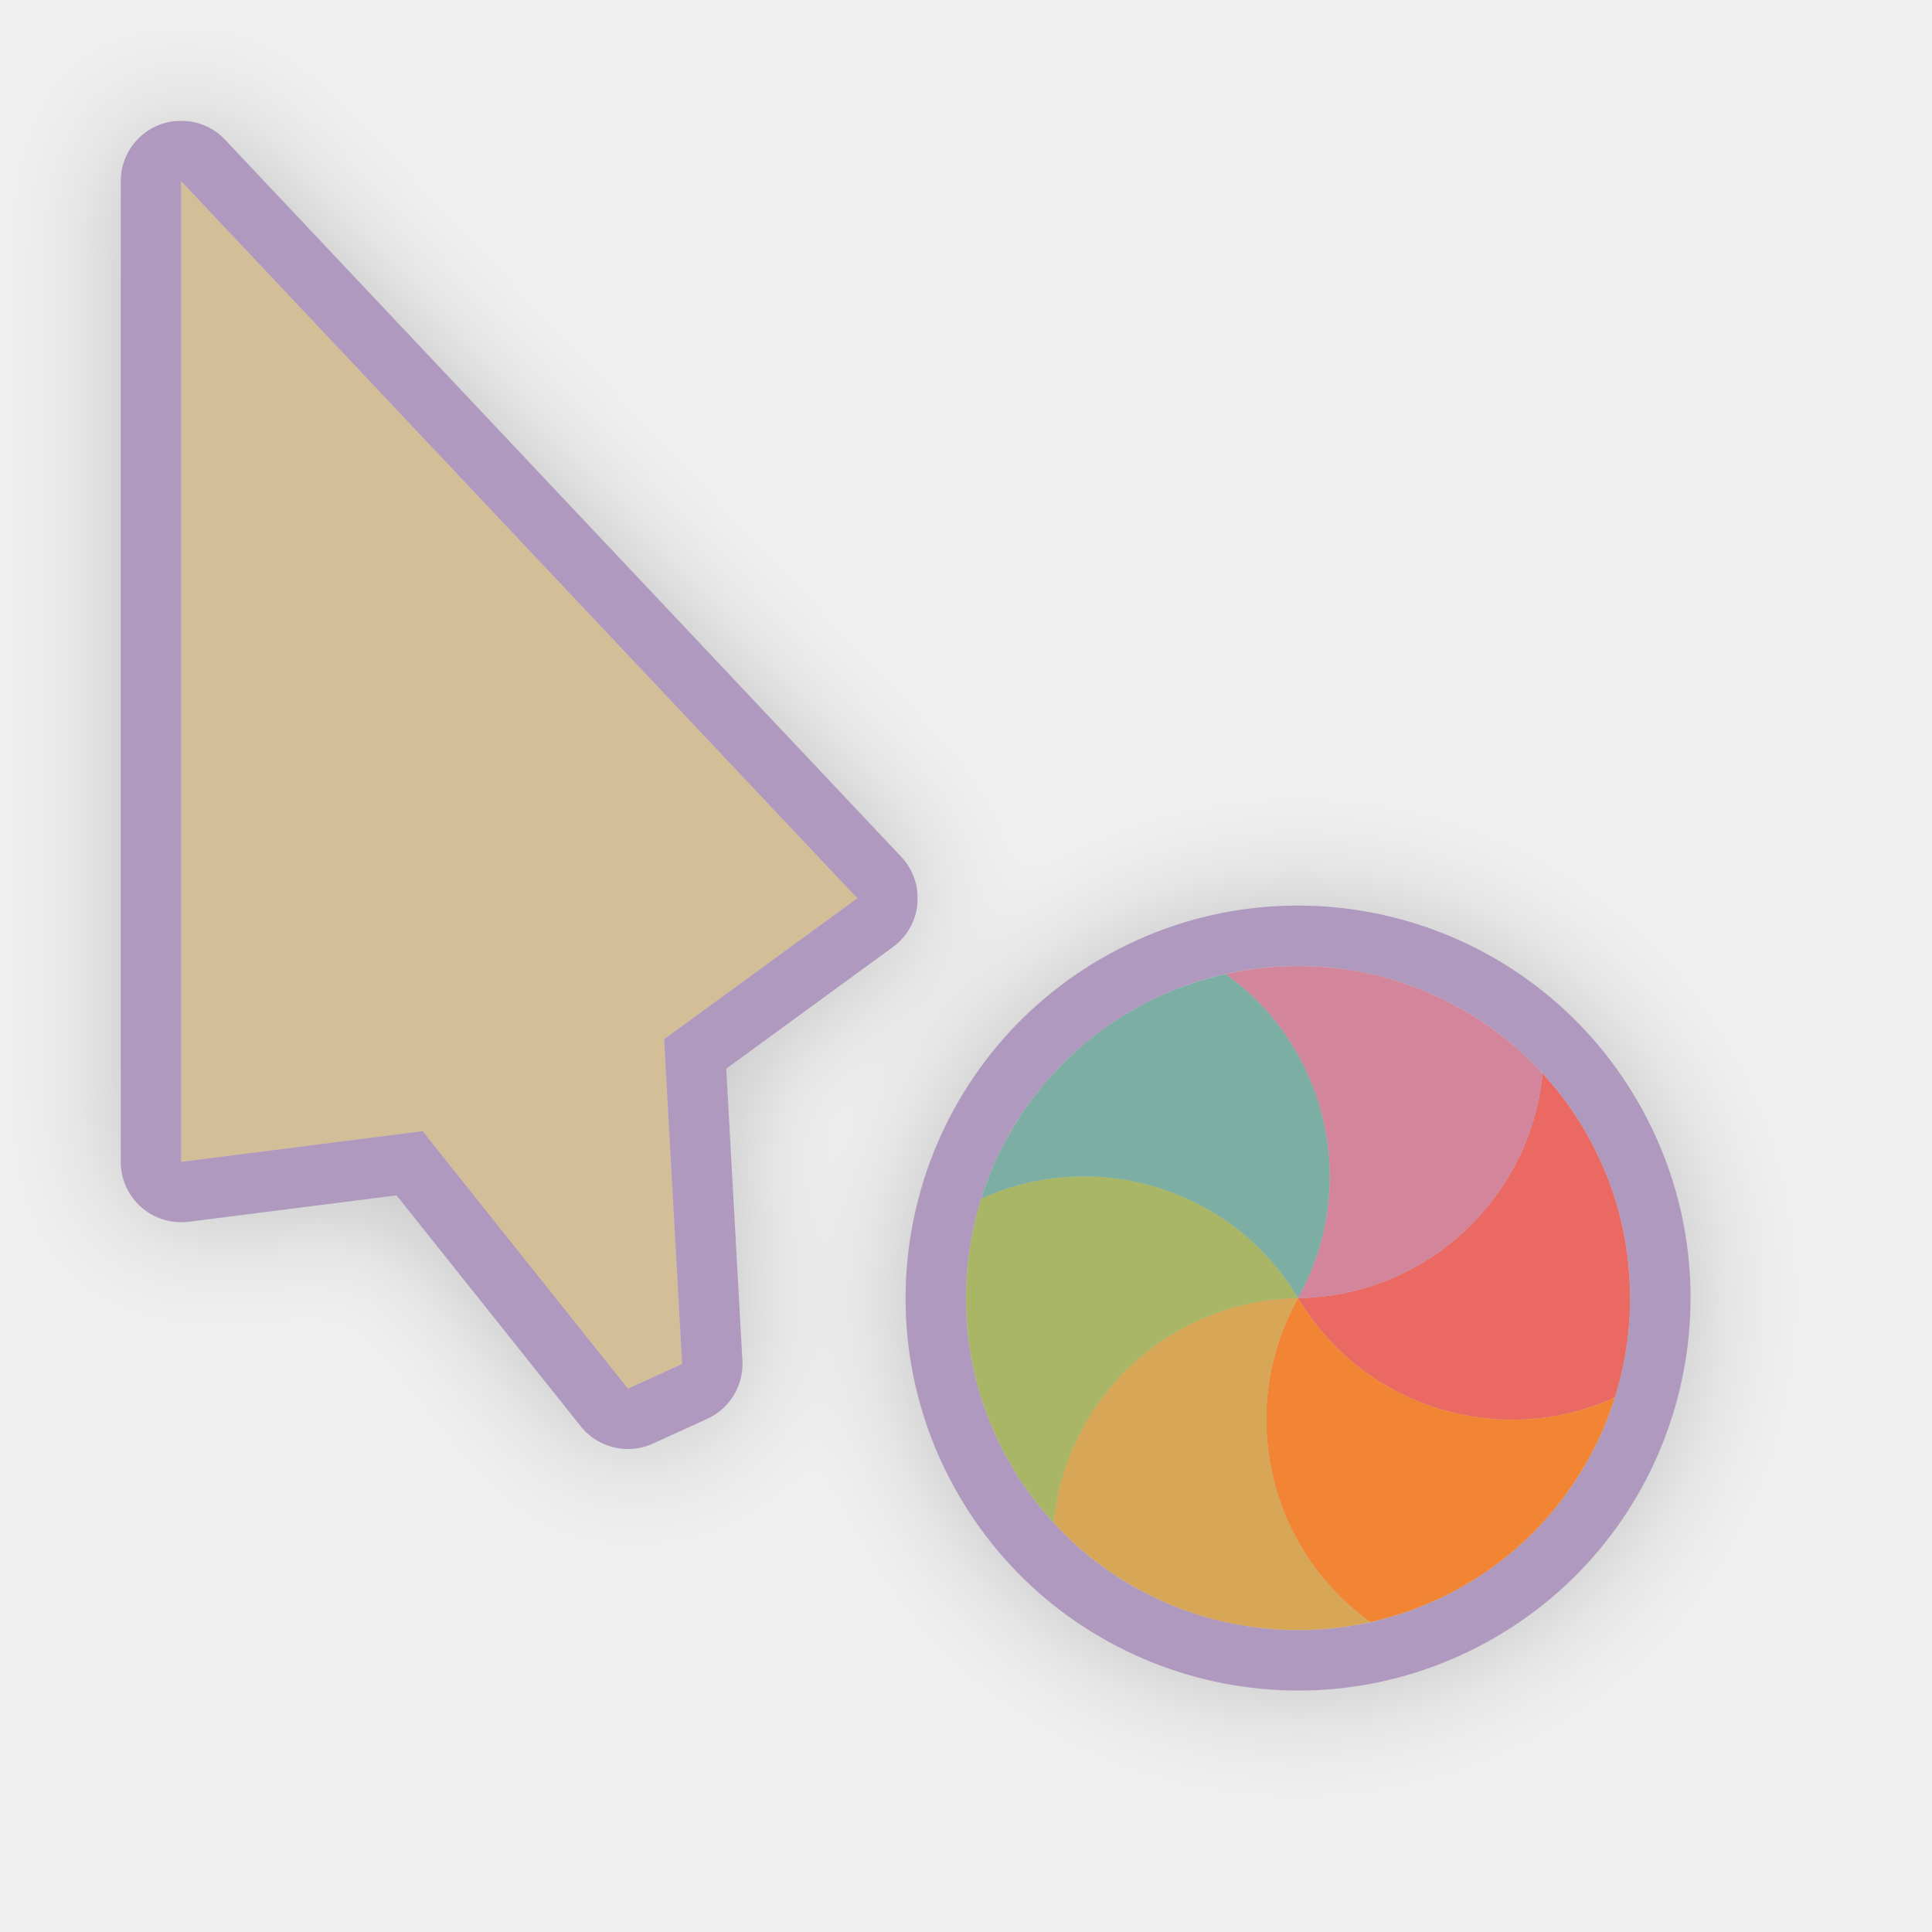
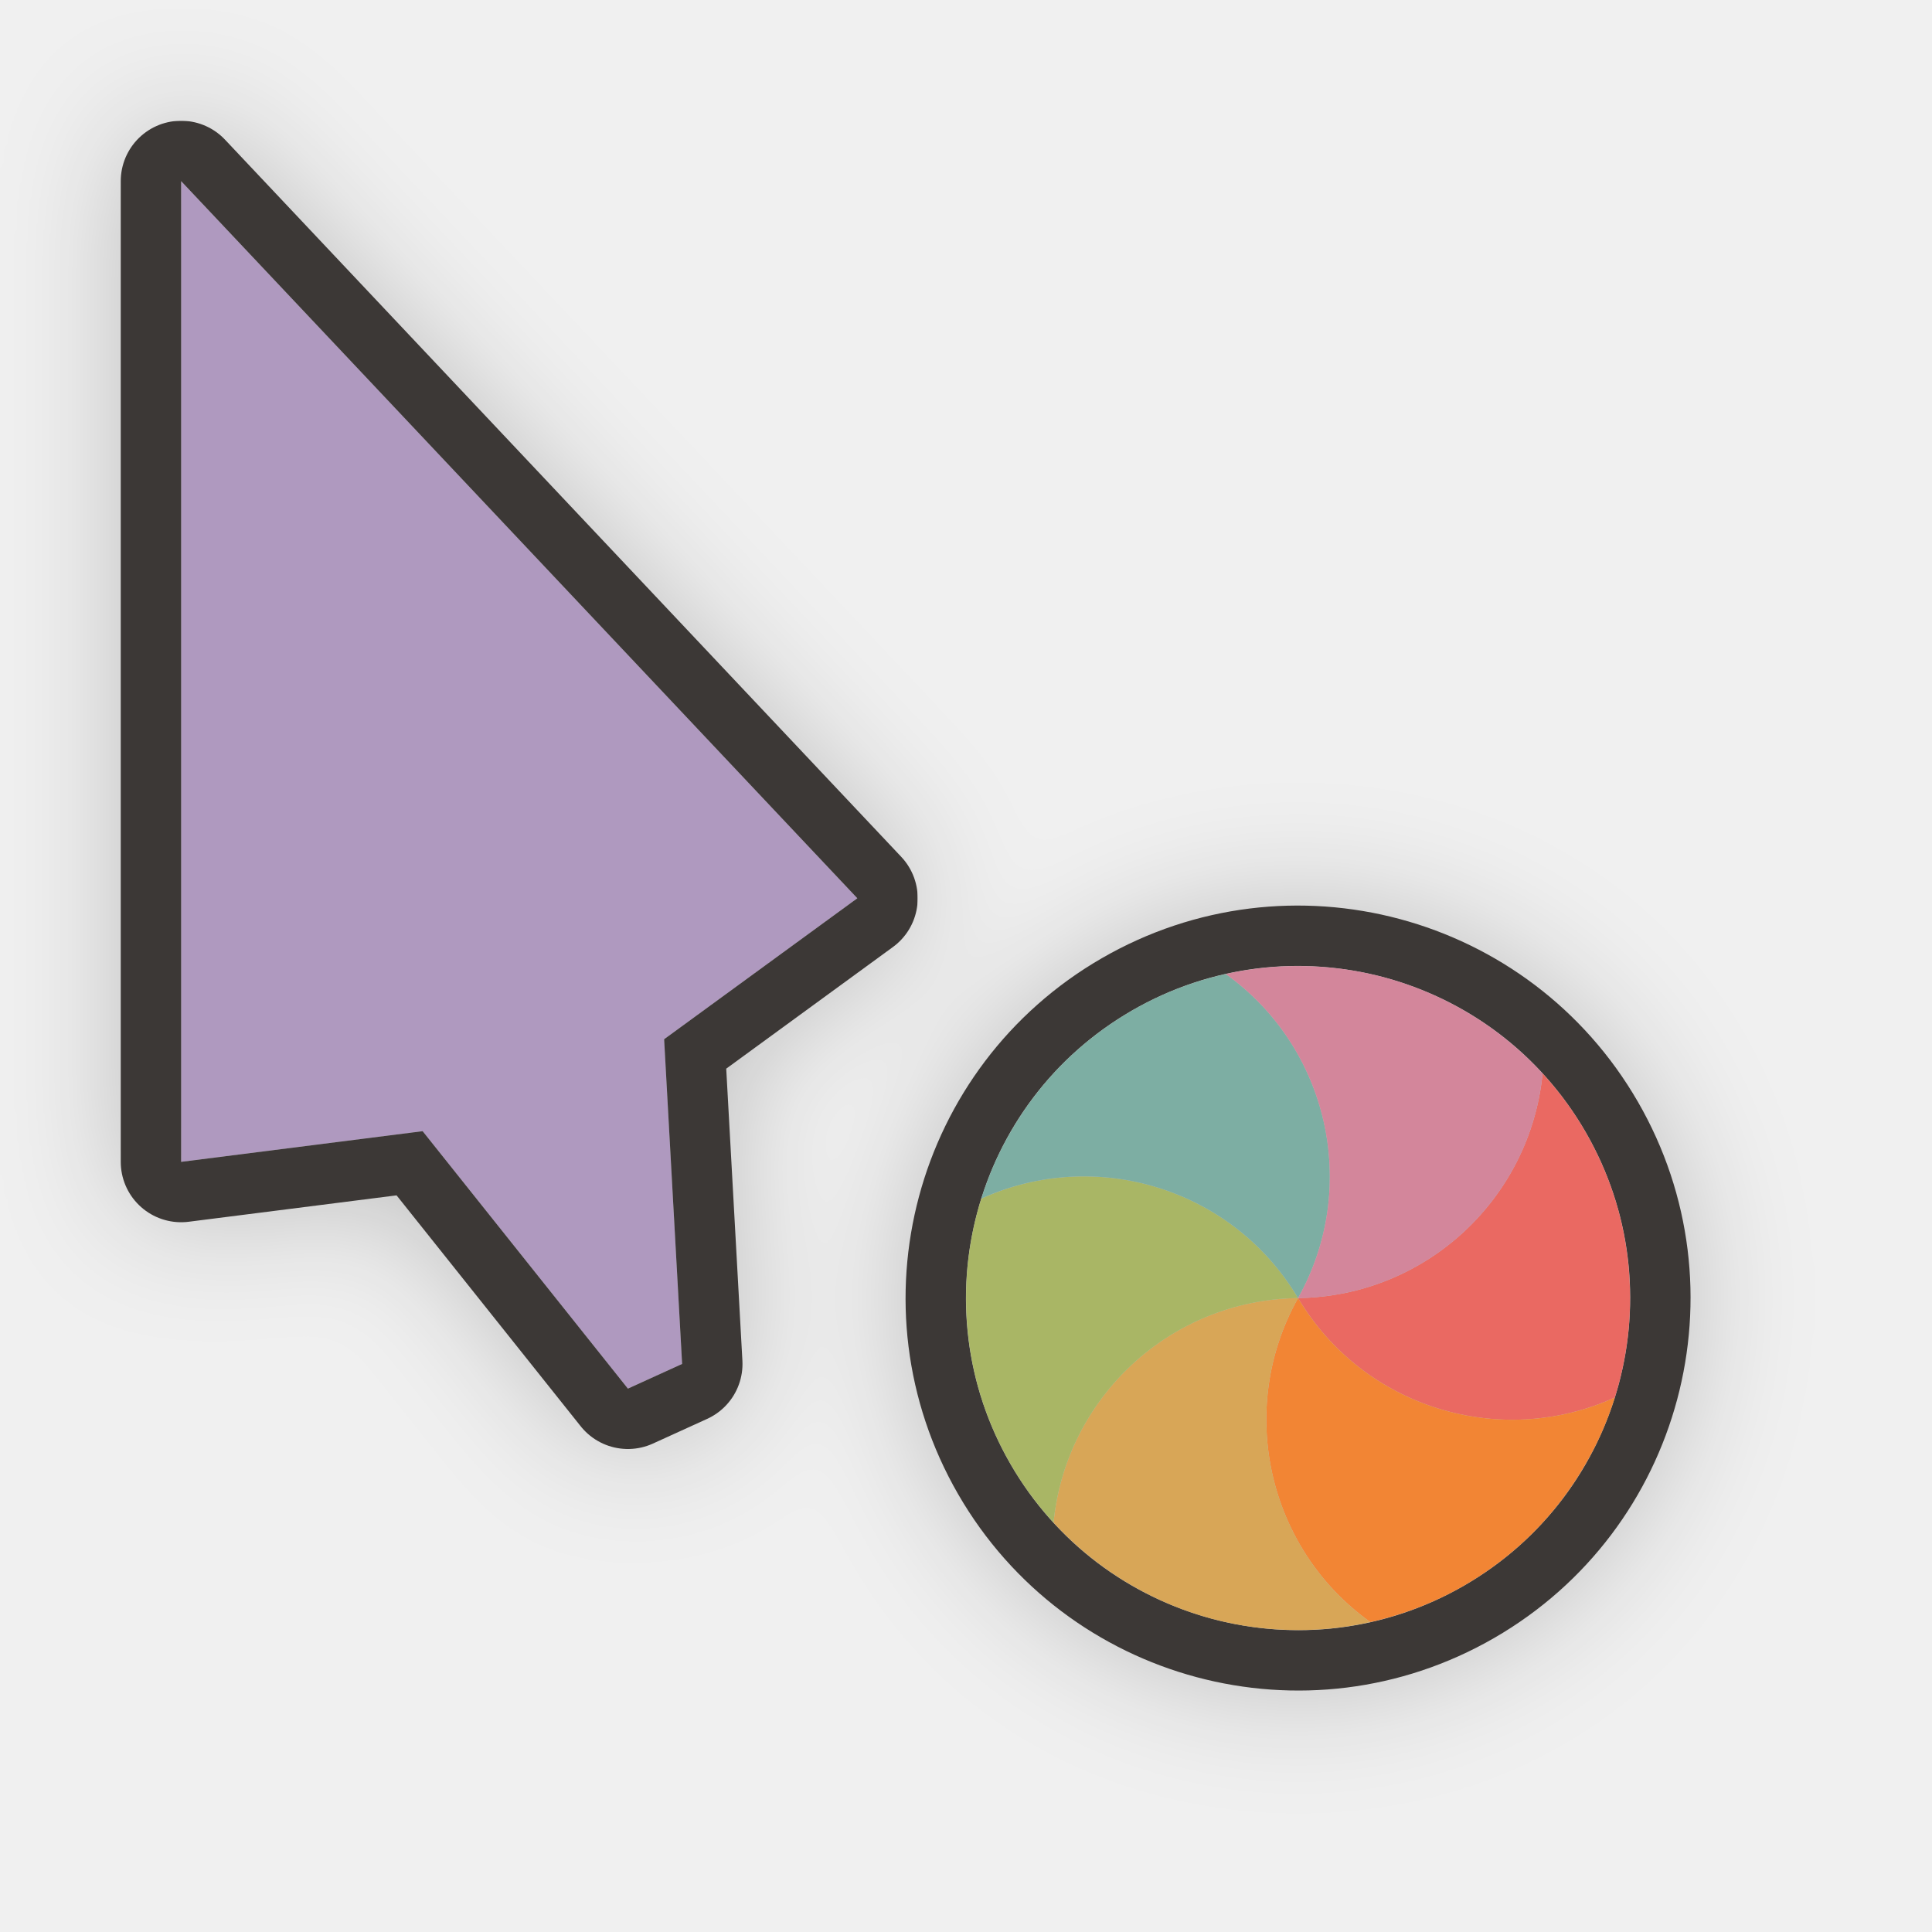
<svg xmlns="http://www.w3.org/2000/svg" width="32" height="32" viewBox="0 0 32 32" fill="none">
  <g clip-path="url(#clip0_197_3709)" filter="url(#filter0_d_197_3709)">
    <mask id="path-1-outside-1_197_3709" maskUnits="userSpaceOnUse" x="1.2" y="2" width="14" height="22" fill="black">
      <rect fill="white" x="1.2" y="2" width="14" height="22" />
      <path d="M14.2 14.878L3 3L3 19.244L7 18.736L10.4 23L11.298 22.591L11 17.213L14.2 14.878Z" />
    </mask>
-     <path d="M14.2 14.878L3 3L3 19.244L7 18.736L10.4 23L11.298 22.591L11 17.213L14.2 14.878Z" fill="#D4BE98" />
-     <path d="M14.2 14.878L3 3L3 19.244L7 18.736L10.4 23L11.298 22.591L11 17.213L14.2 14.878Z" stroke="#AF99BF" stroke-width="2" stroke-linejoin="round" mask="url(#path-1-outside-1_197_3709)" />
-     <circle cx="21.5" cy="21.5" r="6" transform="rotate(60 21.5 21.5)" stroke="#AF99BF" stroke-linejoin="round" />
+     <path d="M14.2 14.878L3 3L3 19.244L7 18.736L10.4 23L11.298 22.591L11 17.213L14.2 14.878Z" fill="#AF99BF" />
+     <path d="M14.2 14.878L3 3L3 19.244L7 18.736L10.4 23L11.298 22.591L11 17.213L14.2 14.878Z" stroke="#3C3836" stroke-width="2" stroke-linejoin="round" mask="url(#path-1-outside-1_197_3709)" />
+     <circle cx="21.5" cy="21.5" r="6" transform="rotate(60 21.5 21.5)" stroke="#3C3836" stroke-linejoin="round" />
    <path d="M25.55 17.779C25.698 17.941 25.836 18.11 25.964 18.288C26.07 18.436 26.17 18.59 26.262 18.75C26.508 19.177 26.691 19.622 26.813 20.076C26.934 20.53 26.999 21.008 26.999 21.5C26.999 21.685 26.99 21.868 26.972 22.049C26.934 22.422 26.858 22.79 26.747 23.147C24.853 24.008 22.582 23.319 21.5 21.5C23.616 21.472 25.348 19.85 25.55 17.779Z" fill="#EA6962" />
    <path d="M26.747 23.147C26.681 23.355 26.604 23.56 26.514 23.76C26.439 23.926 26.355 24.089 26.262 24.249C26.016 24.676 25.722 25.057 25.39 25.389C25.057 25.721 24.676 26.016 24.25 26.262C24.089 26.355 23.926 26.439 23.76 26.513C23.418 26.667 23.062 26.786 22.697 26.867C21.004 25.658 20.466 23.346 21.5 21.5C22.582 23.319 24.853 24.008 26.747 23.147Z" fill="#F28534" />
    <path d="M22.697 26.867C22.484 26.915 22.267 26.95 22.049 26.972C21.869 26.99 21.686 26.999 21.5 26.999C21.008 26.999 20.531 26.934 20.076 26.813C19.622 26.691 19.177 26.509 18.75 26.262C18.59 26.17 18.436 26.07 18.288 25.964C17.984 25.745 17.703 25.495 17.45 25.22C17.651 23.15 19.384 21.527 21.5 21.5C20.466 23.347 21.005 25.658 22.697 26.867Z" fill="#D8A657" />
    <path d="M17.45 25.22C17.302 25.059 17.164 24.89 17.036 24.712C16.93 24.564 16.83 24.41 16.738 24.25C16.491 23.823 16.309 23.378 16.187 22.924C16.066 22.47 16.001 21.992 16.001 21.5C16.001 21.315 16.01 21.131 16.028 20.951C16.066 20.578 16.141 20.21 16.253 19.853C18.147 18.992 20.418 19.681 21.5 21.5C19.384 21.528 17.652 23.15 17.45 25.22Z" fill="#A9B665" />
    <path d="M16.253 19.853C16.319 19.645 16.396 19.44 16.486 19.24C16.561 19.074 16.645 18.911 16.738 18.751C16.984 18.324 17.278 17.943 17.61 17.611C17.943 17.279 18.324 16.984 18.75 16.738C18.911 16.645 19.074 16.561 19.239 16.487C19.581 16.333 19.938 16.214 20.303 16.133C21.996 17.342 22.534 19.654 21.5 21.5C20.418 19.681 18.147 18.992 16.253 19.853Z" fill="#7DAEA3" />
    <path d="M20.303 16.133C20.516 16.085 20.733 16.05 20.951 16.028C21.131 16.01 21.314 16.001 21.5 16.001C21.992 16.001 22.469 16.066 22.923 16.187C23.377 16.309 23.823 16.491 24.25 16.738C24.41 16.83 24.564 16.93 24.712 17.036C25.016 17.255 25.297 17.504 25.55 17.78C25.349 19.85 23.616 21.473 21.5 21.5C22.534 19.653 21.995 17.342 20.303 16.133Z" fill="#D3869B" />
  </g>
  <defs>
    <filter id="filter0_d_197_3709" x="-2" y="-2" width="36" height="36" filterUnits="userSpaceOnUse" color-interpolation-filters="sRGB">
      <feFlood flood-opacity="0" result="BackgroundImageFix" />
      <feColorMatrix in="SourceAlpha" type="matrix" values="0 0 0 0 0 0 0 0 0 0 0 0 0 0 0 0 0 0 127 0" result="hardAlpha" />
      <feOffset />
      <feGaussianBlur stdDeviation="1" />
      <feColorMatrix type="matrix" values="0 0 0 0 0 0 0 0 0 0 0 0 0 0 0 0 0 0 0.2 0" />
      <feBlend mode="normal" in2="BackgroundImageFix" result="effect1_dropShadow_197_3709" />
      <feBlend mode="normal" in="SourceGraphic" in2="effect1_dropShadow_197_3709" result="shape" />
    </filter>
    <clipPath id="clip0_197_3709">
      <rect width="32" height="32" fill="white" />
    </clipPath>
  </defs>
</svg>
